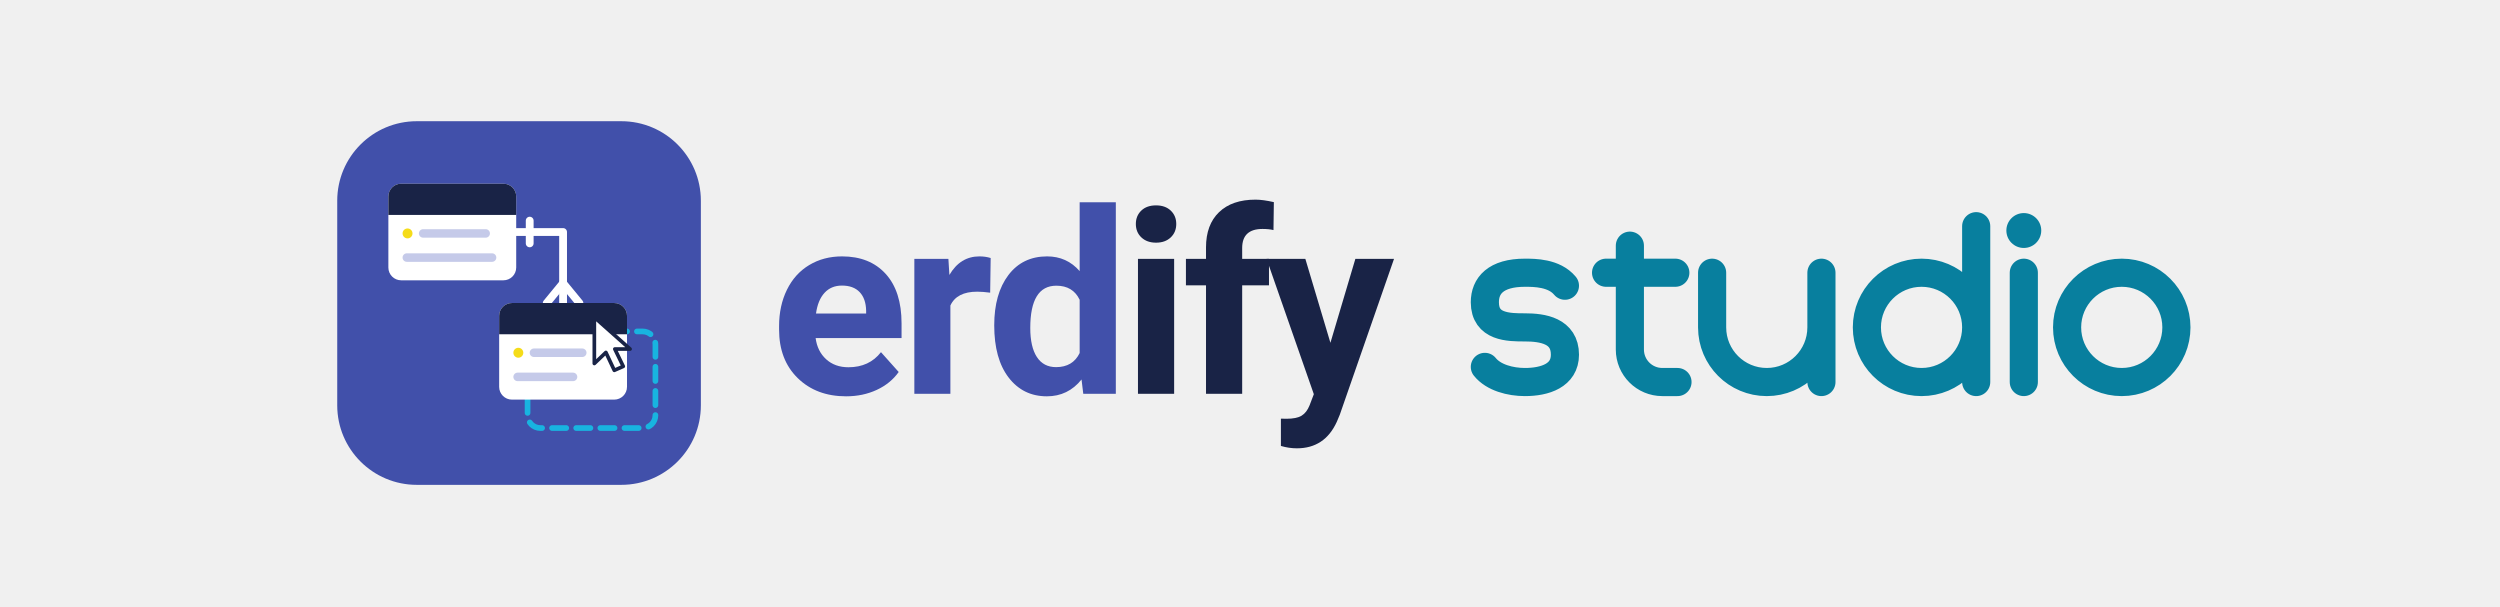
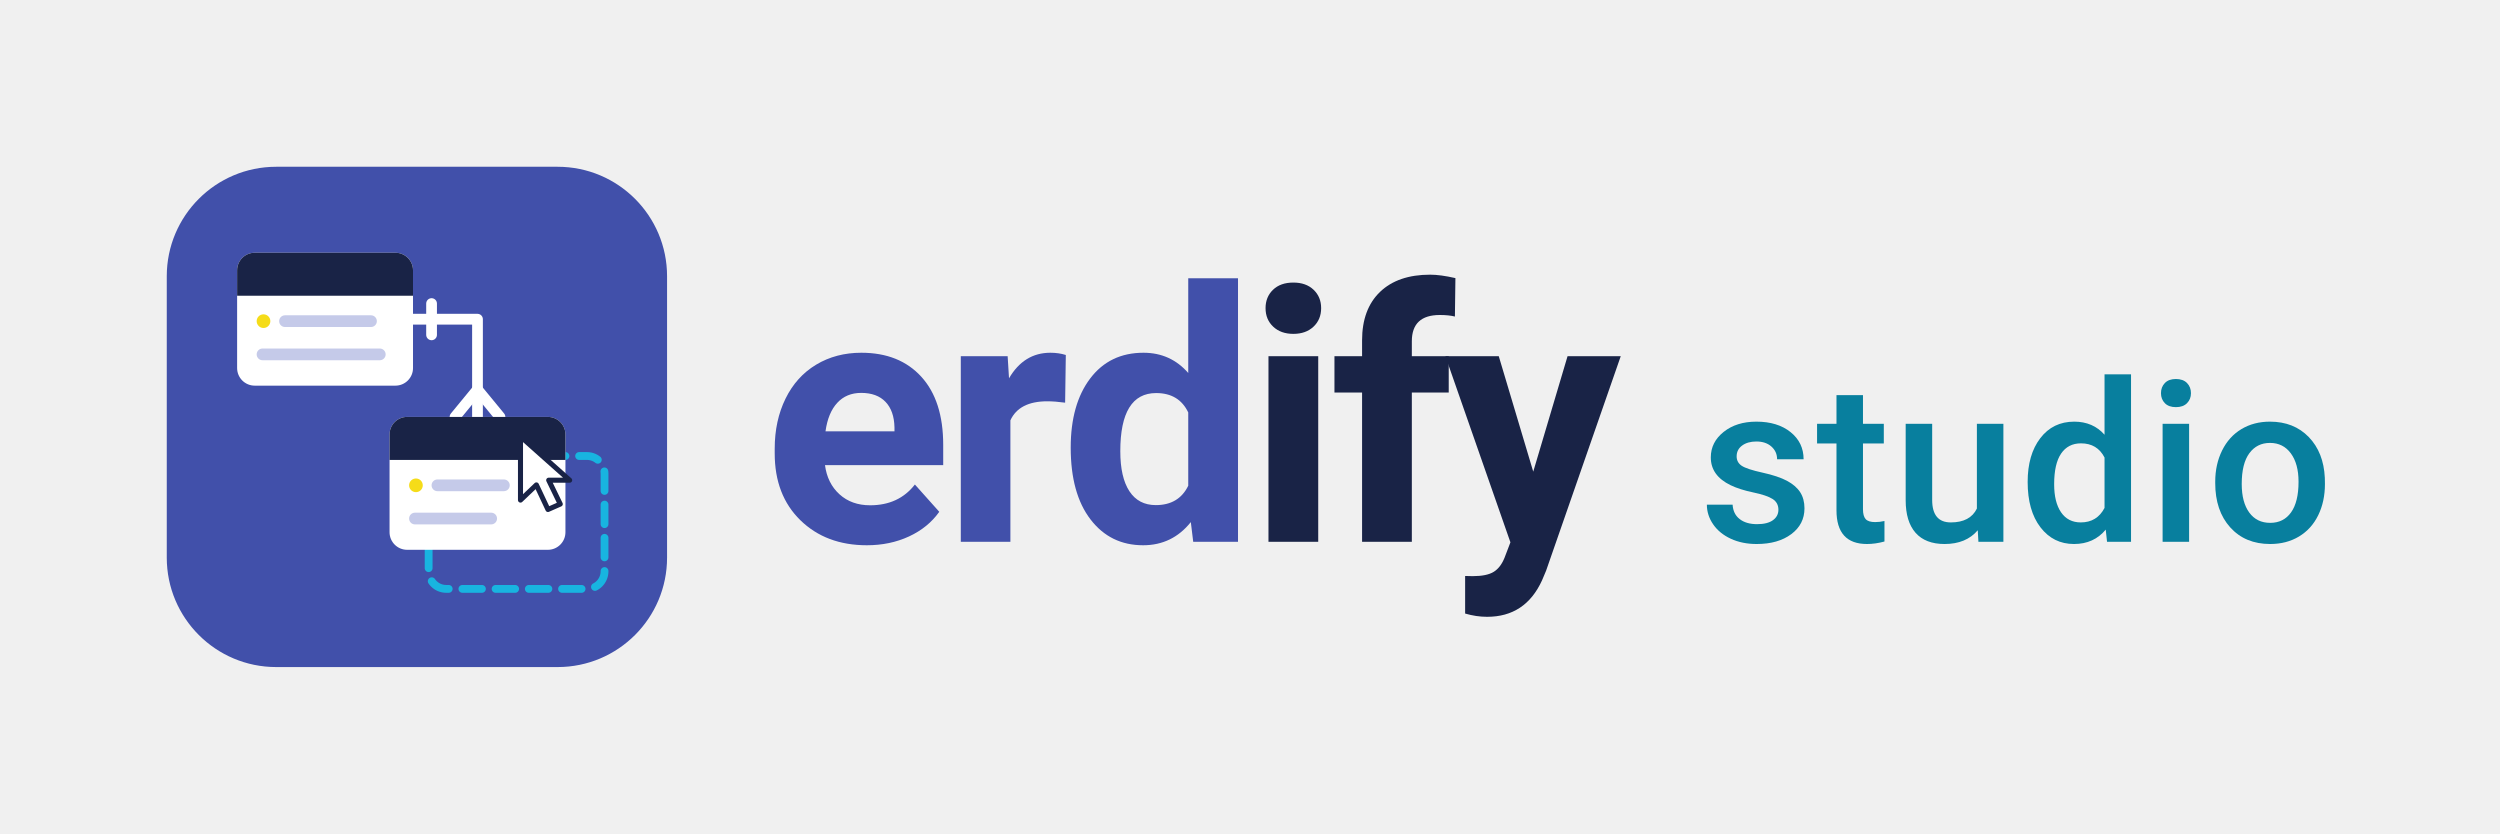
- <svg xmlns="http://www.w3.org/2000/svg" viewBox="0 0 2310 560" width="2310" height="560" role="img" aria-label="erdify studio">
-   <g transform="translate(311.6 112.0) scale(0.328125)">
+ <svg xmlns="http://www.w3.org/2000/svg" viewBox="0 0 1679 560" width="1679" height="560" role="img" aria-label="erdify studio">
+   <g transform="translate(112 112) scale(0.328125)">
    <rect width="1024" height="1024" rx="224" fill="#4150AA" />
    <path d="M504 312H636V512" stroke="#FFFFFF" stroke-width="22" stroke-linecap="round" stroke-linejoin="round" fill="none" />
    <path d="M542 280V344" stroke="#FFFFFF" stroke-width="22" stroke-linecap="round" stroke-linejoin="round" fill="none" />
    <path d="M636 456L590 512M636 456L682 512" stroke="#FFFFFF" stroke-width="22" stroke-linecap="round" stroke-linejoin="round" fill="none" />
    <rect x="144" y="176" width="360" height="272" rx="36" fill="#FFFFFF" />
    <path d="M144 212a36 36 0 0 1 36-36h288a36 36 0 0 1 36 36v52H144z" fill="#192346" />
    <circle cx="198" cy="316" r="14" fill="#F5DC19" />
    <rect x="230" y="304" width="200" height="24" rx="12" fill="#C5CAE9" />
    <rect x="184" y="372" width="264" height="24" rx="12" fill="#C5CAE9" />
    <rect x="536" y="592" width="360" height="272" rx="36" stroke="#18B4E0" stroke-width="16" stroke-dasharray="40 28" stroke-linecap="round" stroke-linejoin="round" fill="none" />
    <rect x="456" y="512" width="360" height="272" rx="36" fill="#FFFFFF" />
    <path d="M456 548a36 36 0 0 1 36-36h288a36 36 0 0 1 36 36v52H456z" fill="#192346" />
    <circle cx="510" cy="652" r="14" fill="#F5DC19" />
    <rect x="542" y="640" width="160" height="24" rx="12" fill="#C5CAE9" />
    <rect x="496" y="708" width="180" height="24" rx="12" fill="#C5CAE9" />
    <path transform="translate(724 552) scale(0.74)" d="M0 0V176L44 134L76 202L110 187L78 121H136Z" fill="#FFFFFF" stroke="#192346" stroke-width="14" stroke-linejoin="round" />
  </g>
-   <path d="M781.758 366.195Q754.332 366.195 737.104 349.371Q719.877 332.547 719.877 304.545V301.318Q719.877 282.535 727.137 267.728Q734.396 252.92 747.706 244.911Q761.015 236.902 778.07 236.902Q803.652 236.902 818.345 253.035Q833.037 269.168 833.037 298.783V312.381H753.64Q755.254 324.596 763.378 331.971Q771.502 339.346 783.947 339.346Q803.191 339.346 814.023 325.402L830.387 343.725Q822.896 354.326 810.105 360.261Q797.314 366.195 781.758 366.195ZM777.955 263.867Q768.045 263.867 761.88 270.551Q755.715 277.234 753.986 289.68H800.31V287.029Q800.08 275.967 794.318 269.917Q788.556 263.867 777.955 263.867Z" fill="#4150AA" />
-   <path d="M914.918 270.436Q908.119 269.514 902.933 269.514Q884.035 269.514 878.158 282.305V363.891H844.855V239.207H876.314L877.236 254.072Q887.262 236.902 905.008 236.902Q910.539 236.902 915.379 238.4Z" fill="#4150AA" />
-   <path d="M918.67 300.627Q918.67 271.473 931.749 254.188Q944.828 236.902 967.529 236.902Q985.736 236.902 997.605 250.5V186.891H1031.023V363.891H1000.947L999.334 350.639Q986.889 366.195 967.299 366.195Q945.289 366.195 931.979 348.853Q918.67 331.51 918.67 300.627ZM951.973 303.047Q951.973 320.562 958.08 329.896Q964.187 339.23 975.826 339.23Q991.268 339.23 997.605 326.209V277.004Q991.383 263.982 976.057 263.982Q951.973 263.982 951.973 303.047Z" fill="#4150AA" />
-   <path d="M1084.902 363.891H1051.484V239.207H1084.902ZM1049.525 206.941Q1049.525 199.451 1054.538 194.611Q1059.551 189.771 1068.193 189.771Q1076.721 189.771 1081.791 194.611Q1086.861 199.451 1086.861 206.941Q1086.861 214.547 1081.733 219.387Q1076.606 224.227 1068.193 224.227Q1059.781 224.227 1054.653 219.387Q1049.525 214.547 1049.525 206.941Z" fill="#192346" />
-   <path d="M1114.352 363.891V263.637H1095.799V239.207H1114.352V228.605Q1114.352 207.633 1126.394 196.052Q1138.436 184.471 1160.1 184.471Q1167.014 184.471 1177.039 186.775L1176.693 212.588Q1172.545 211.551 1166.553 211.551Q1147.77 211.551 1147.77 229.182V239.207H1172.545V263.637H1147.77V363.891Z" fill="#192346" />
-   <path d="M1229.305 316.76 1252.352 239.207H1288.074L1237.947 383.25L1235.182 389.818Q1224.004 414.248 1198.307 414.248Q1191.047 414.248 1183.557 412.059V386.822L1188.627 386.938Q1198.076 386.938 1202.743 384.057Q1207.41 381.176 1210.061 374.492L1213.979 364.236L1170.305 239.207H1206.143Z" fill="#192346" />
-   <path d="M1446 264.0C1436 252.0 1417.88 252.0 1409.0 252.0C1382 252.0 1372 264.0 1372 279.27C1372 302.5 1394.2 302.5 1409.0 302.5C1425.28 302.5 1446 305.53 1446 327.75C1446 347.0 1427.5 353.0 1409.0 353.0C1395.68 353.0 1380 349.0 1372 339.0 M1506 227.0V323.0a30 30 0 0 0 30 30H1550M1484 252.0H1548 M1582 252.0V302.5a50.5 50.5 0 0 0 101.0 0V252.0M1683.0 302.5V353.0 M1725.0 302.5a50.5 50.5 0 1 0 101.0 0a50.5 50.5 0 1 0 -101.0 0M1826.0 209.0V353.0 M1870.0 252.0V353.0 M1910.0 302.5a50.5 50.5 0 1 0 101.0 0a50.5 50.5 0 1 0 -101.0 0" stroke="#087F9E" stroke-width="26" stroke-linecap="round" stroke-linejoin="round" fill="none" />
-   <circle cx="1870.0" cy="213.0" r="16.12" fill="#087F9E" />
+   <path d="M582.178 366.195Q554.752 366.195 537.524 349.371Q520.297 332.547 520.297 304.545V301.318Q520.297 282.535 527.557 267.728Q534.816 252.92 548.126 244.911Q561.436 236.902 578.49 236.902Q604.072 236.902 618.765 253.035Q633.457 269.168 633.457 298.783V312.381H554.061Q555.674 324.596 563.798 331.971Q571.922 339.346 584.367 339.346Q603.611 339.346 614.443 325.402L630.807 343.725Q623.316 354.326 610.525 360.261Q597.734 366.195 582.178 366.195ZM578.375 263.867Q568.465 263.867 562.3 270.551Q556.135 277.234 554.406 289.68H600.73V287.029Q600.5 275.967 594.738 269.917Q588.977 263.867 578.375 263.867Z" fill="#4150AA" />
+   <path d="M715.338 270.436Q708.539 269.514 703.354 269.514Q684.455 269.514 678.578 282.305V363.891H645.275V239.207H676.734L677.656 254.072Q687.682 236.902 705.428 236.902Q710.959 236.902 715.799 238.4Z" fill="#4150AA" />
+   <path d="M719.09 300.627Q719.09 271.473 732.169 254.188Q745.248 236.902 767.949 236.902Q786.156 236.902 798.026 250.5V186.891H831.444V363.891H801.367L799.754 350.639Q787.309 366.195 767.719 366.195Q745.709 366.195 732.4 348.853Q719.09 331.51 719.09 300.627ZM752.393 303.047Q752.393 320.562 758.5 329.896Q764.608 339.23 776.246 339.23Q791.688 339.23 798.026 326.209V277.004Q791.803 263.982 776.477 263.982Q752.393 263.982 752.393 303.047Z" fill="#4150AA" />
+   <path d="M885.322 363.891H851.905V239.207H885.322ZM849.946 206.941Q849.946 199.451 854.958 194.611Q859.971 189.771 868.614 189.771Q877.141 189.771 882.211 194.611Q887.281 199.451 887.281 206.941Q887.281 214.547 882.154 219.387Q877.026 224.227 868.614 224.227Q860.201 224.227 855.073 219.387Q849.946 214.547 849.946 206.941Z" fill="#192346" />
+   <path d="M914.772 363.891V263.637H896.219V239.207H914.772V228.605Q914.772 207.633 926.814 196.052Q938.856 184.471 960.52 184.471Q967.434 184.471 977.459 186.775L977.114 212.588Q972.965 211.551 966.973 211.551Q948.19 211.551 948.19 229.182V239.207H972.965V263.637H948.19V363.891Z" fill="#192346" />
+   <path d="M1029.725 316.76 1052.772 239.207H1088.495L1038.368 383.25L1035.602 389.818Q1024.424 414.248 998.727 414.248Q991.467 414.248 983.977 412.059V386.822L989.047 386.938Q998.496 386.938 1003.163 384.057Q1007.83 381.176 1010.481 374.492L1014.399 364.236L970.725 239.207H1006.563Z" fill="#192346" />
+   <path d="M1194.38 342.357Q1194.38 337.597 1190.462 335.106Q1186.543 332.616 1177.461 330.712Q1168.379 328.808 1162.3 325.878Q1148.97 319.433 1148.97 307.201Q1148.97 296.947 1157.613 290.062Q1166.255 283.178 1179.585 283.178Q1193.794 283.178 1202.547 290.209Q1211.299 297.24 1211.299 308.446H1193.501Q1193.501 303.319 1189.693 299.914Q1185.884 296.508 1179.585 296.508Q1173.726 296.508 1170.027 299.218Q1166.329 301.928 1166.329 306.469Q1166.329 310.57 1169.771 312.841Q1173.213 315.111 1183.687 317.418Q1194.161 319.726 1200.13 322.912Q1206.099 326.098 1208.992 330.565Q1211.885 335.033 1211.885 341.405Q1211.885 352.099 1203.023 358.727Q1194.161 365.355 1179.805 365.355Q1170.064 365.355 1162.447 361.84Q1154.829 358.324 1150.581 352.172Q1146.333 346.02 1146.333 338.915H1163.619Q1163.985 345.214 1168.379 348.62Q1172.774 352.025 1180.025 352.025Q1187.056 352.025 1190.718 349.352Q1194.38 346.679 1194.38 342.357Z" fill="#087F9E" />
+   <path d="M1251.178 265.38V284.643H1265.167V297.826H1251.178V342.064Q1251.178 346.605 1252.973 348.62Q1254.767 350.634 1259.381 350.634Q1262.457 350.634 1265.607 349.901V363.671Q1259.528 365.355 1253.888 365.355Q1233.38 365.355 1233.38 342.724V297.826H1220.343V284.643H1233.38V265.38Z" fill="#087F9E" />
+   <path d="M1328.264 356.127Q1320.427 365.355 1305.998 365.355Q1293.108 365.355 1286.479 357.812Q1279.851 350.268 1279.851 335.985V284.643H1297.649V335.766Q1297.649 350.854 1310.173 350.854Q1323.137 350.854 1327.678 341.552V284.643H1345.476V363.891H1328.704Z" fill="#087F9E" />
+   <path d="M1361.771 323.681Q1361.771 305.37 1370.267 294.274Q1378.763 283.178 1393.045 283.178Q1405.643 283.178 1413.407 291.967V251.391H1431.204V363.891H1415.091L1414.212 355.688Q1406.229 365.355 1392.899 365.355Q1378.983 365.355 1370.377 354.149Q1361.771 342.943 1361.771 323.681ZM1379.569 325.219Q1379.569 337.304 1384.22 344.079Q1388.871 350.854 1397.44 350.854Q1408.353 350.854 1413.407 341.112V307.274Q1408.499 297.753 1397.586 297.753Q1388.944 297.753 1384.256 304.601Q1379.569 311.449 1379.569 325.219Z" fill="#087F9E" />
+   <path d="M1470.204 363.891H1452.407V284.643H1470.204ZM1451.308 264.062Q1451.308 259.96 1453.908 257.25Q1456.508 254.54 1461.342 254.54Q1466.176 254.54 1468.813 257.25Q1471.45 259.96 1471.45 264.062Q1471.45 268.09 1468.813 270.763Q1466.176 273.437 1461.342 273.437Q1456.508 273.437 1453.908 270.763Q1451.308 268.09 1451.308 264.062Z" fill="#087F9E" />
+   <path d="M1487.745 323.534Q1487.745 311.889 1492.359 302.55Q1496.973 293.212 1505.323 288.195Q1513.672 283.178 1524.512 283.178Q1540.552 283.178 1550.55 293.505Q1560.547 303.832 1561.353 320.897L1561.426 325.072Q1561.426 336.791 1556.922 346.02Q1552.417 355.248 1544.031 360.302Q1535.645 365.355 1524.659 365.355Q1507.886 365.355 1497.815 354.186Q1487.745 343.017 1487.745 324.413ZM1505.542 325.072Q1505.542 337.304 1510.596 344.225Q1515.65 351.146 1524.659 351.146Q1533.667 351.146 1538.684 344.115Q1543.702 337.084 1543.702 323.534Q1543.702 311.522 1538.538 304.491Q1533.374 297.46 1524.512 297.46Q1515.796 297.46 1510.669 304.381Q1505.542 311.303 1505.542 325.072Z" fill="#087F9E" />
</svg>
